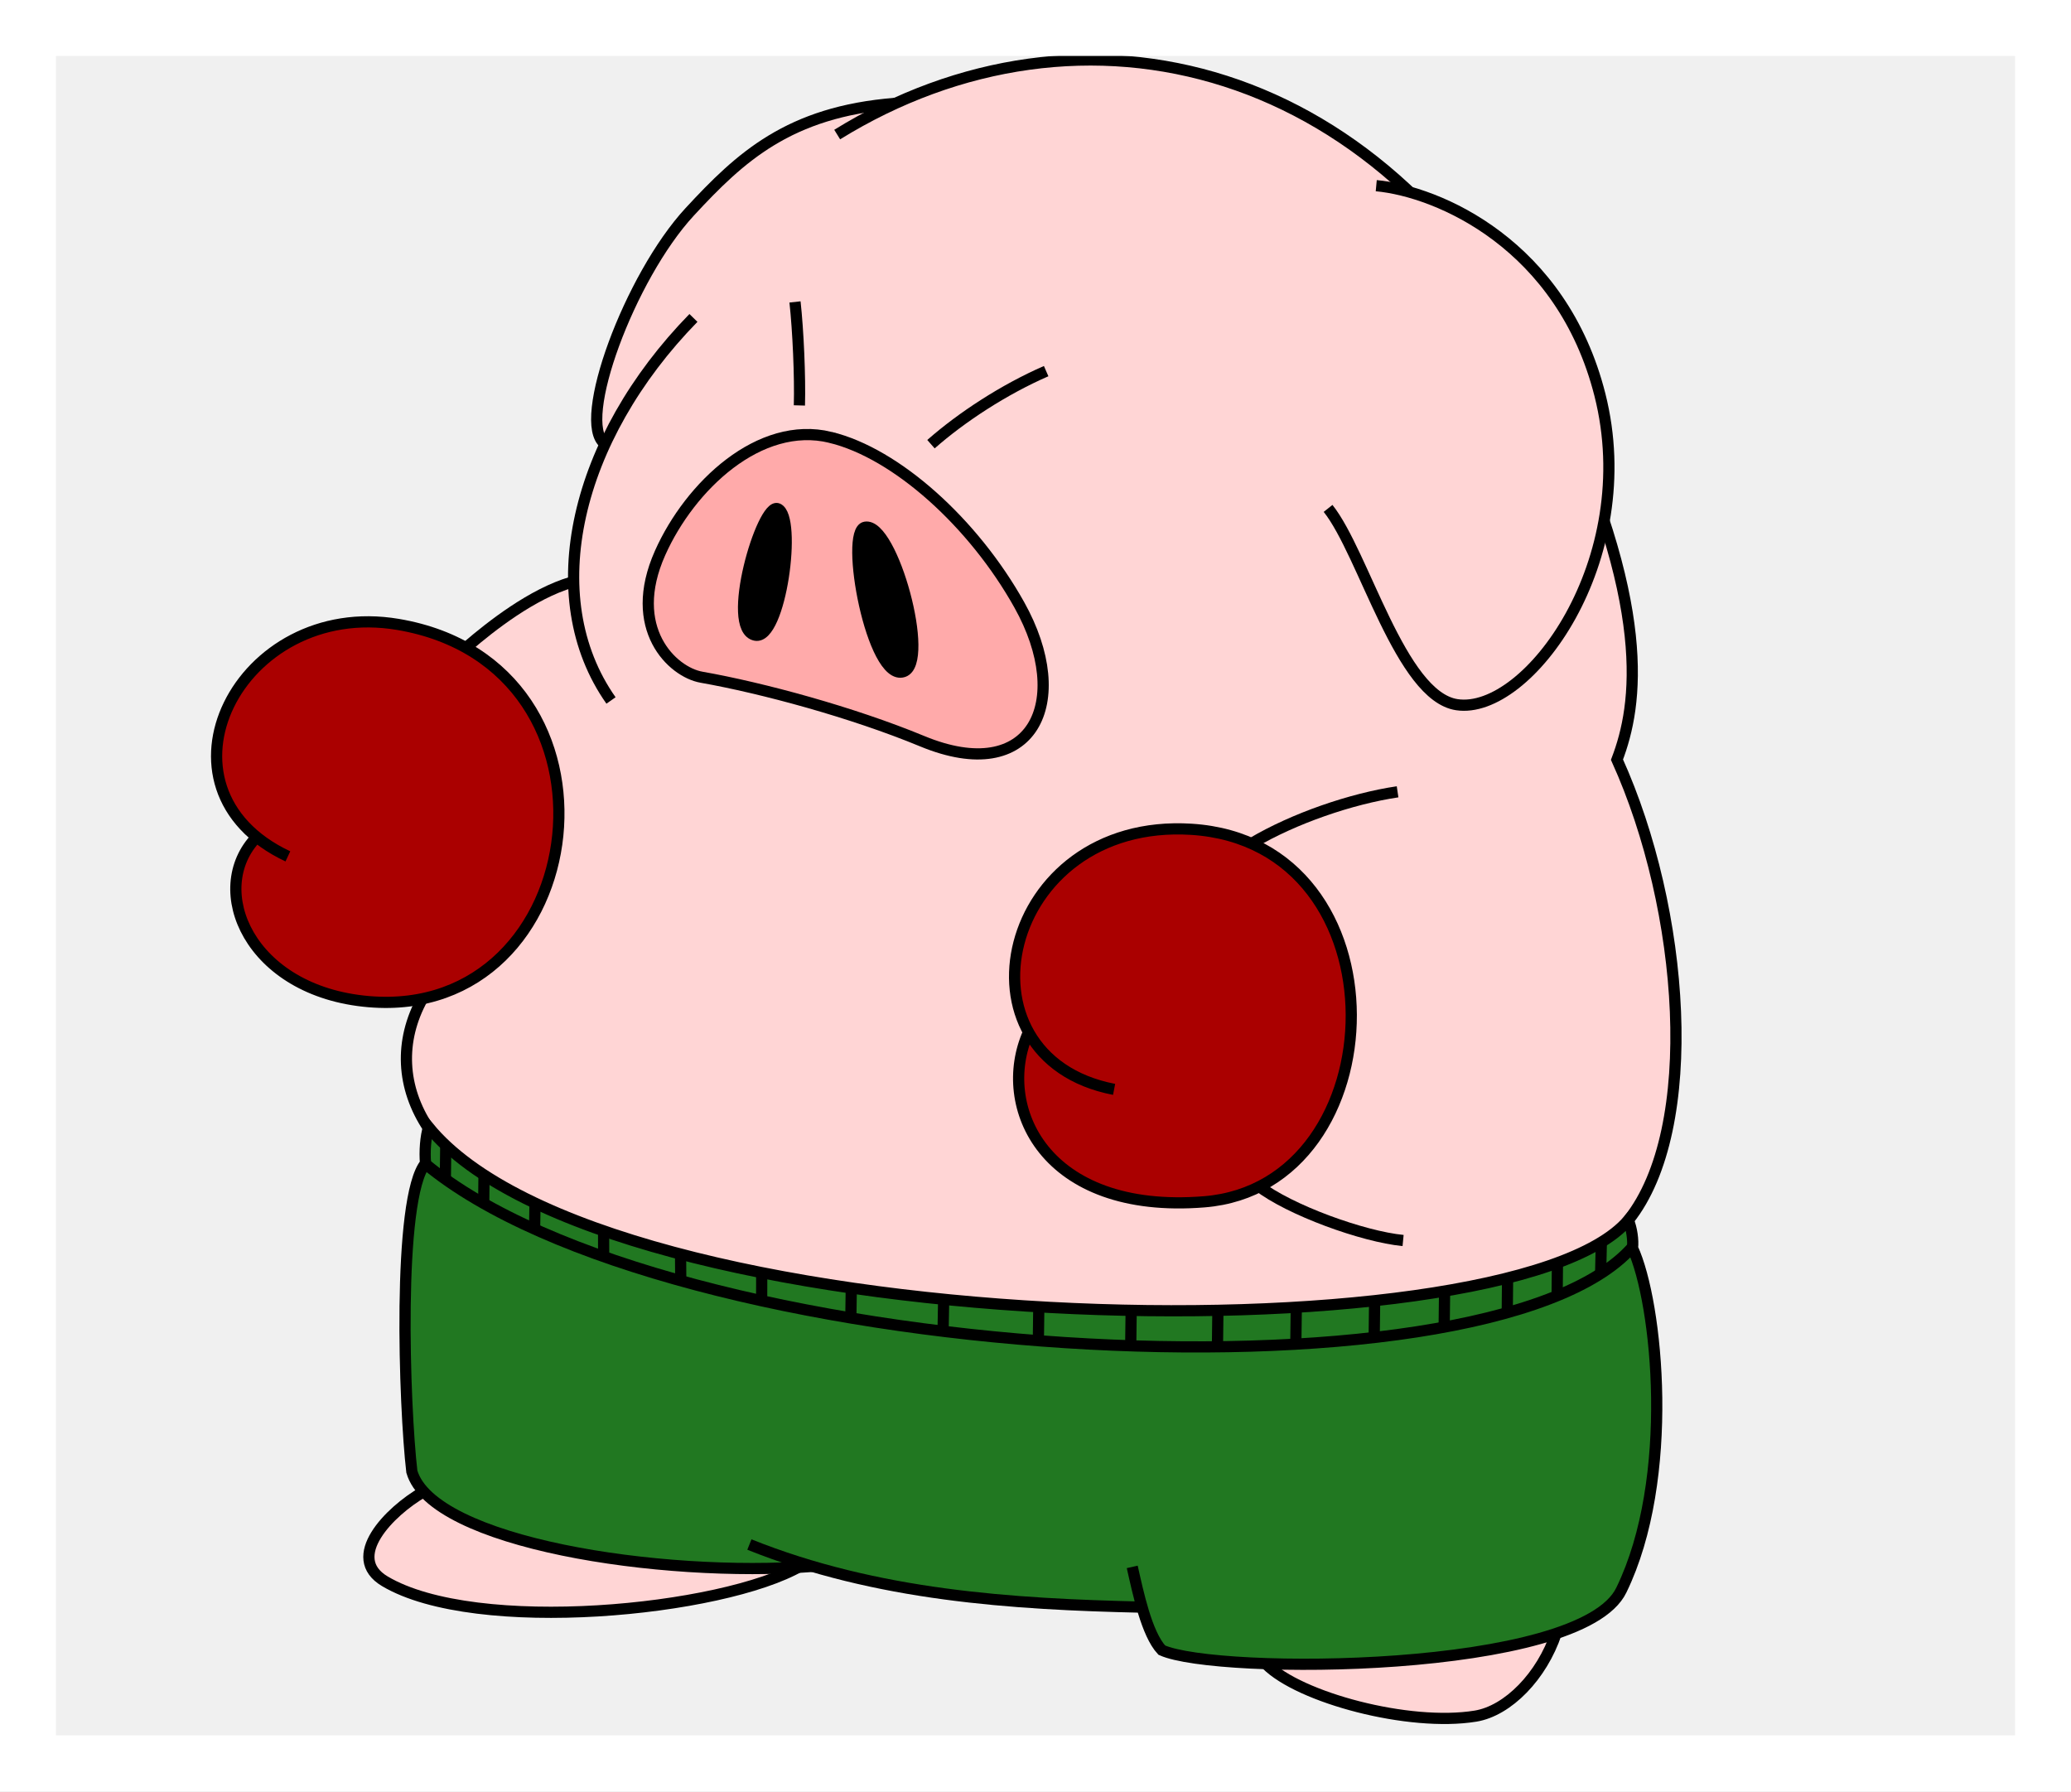
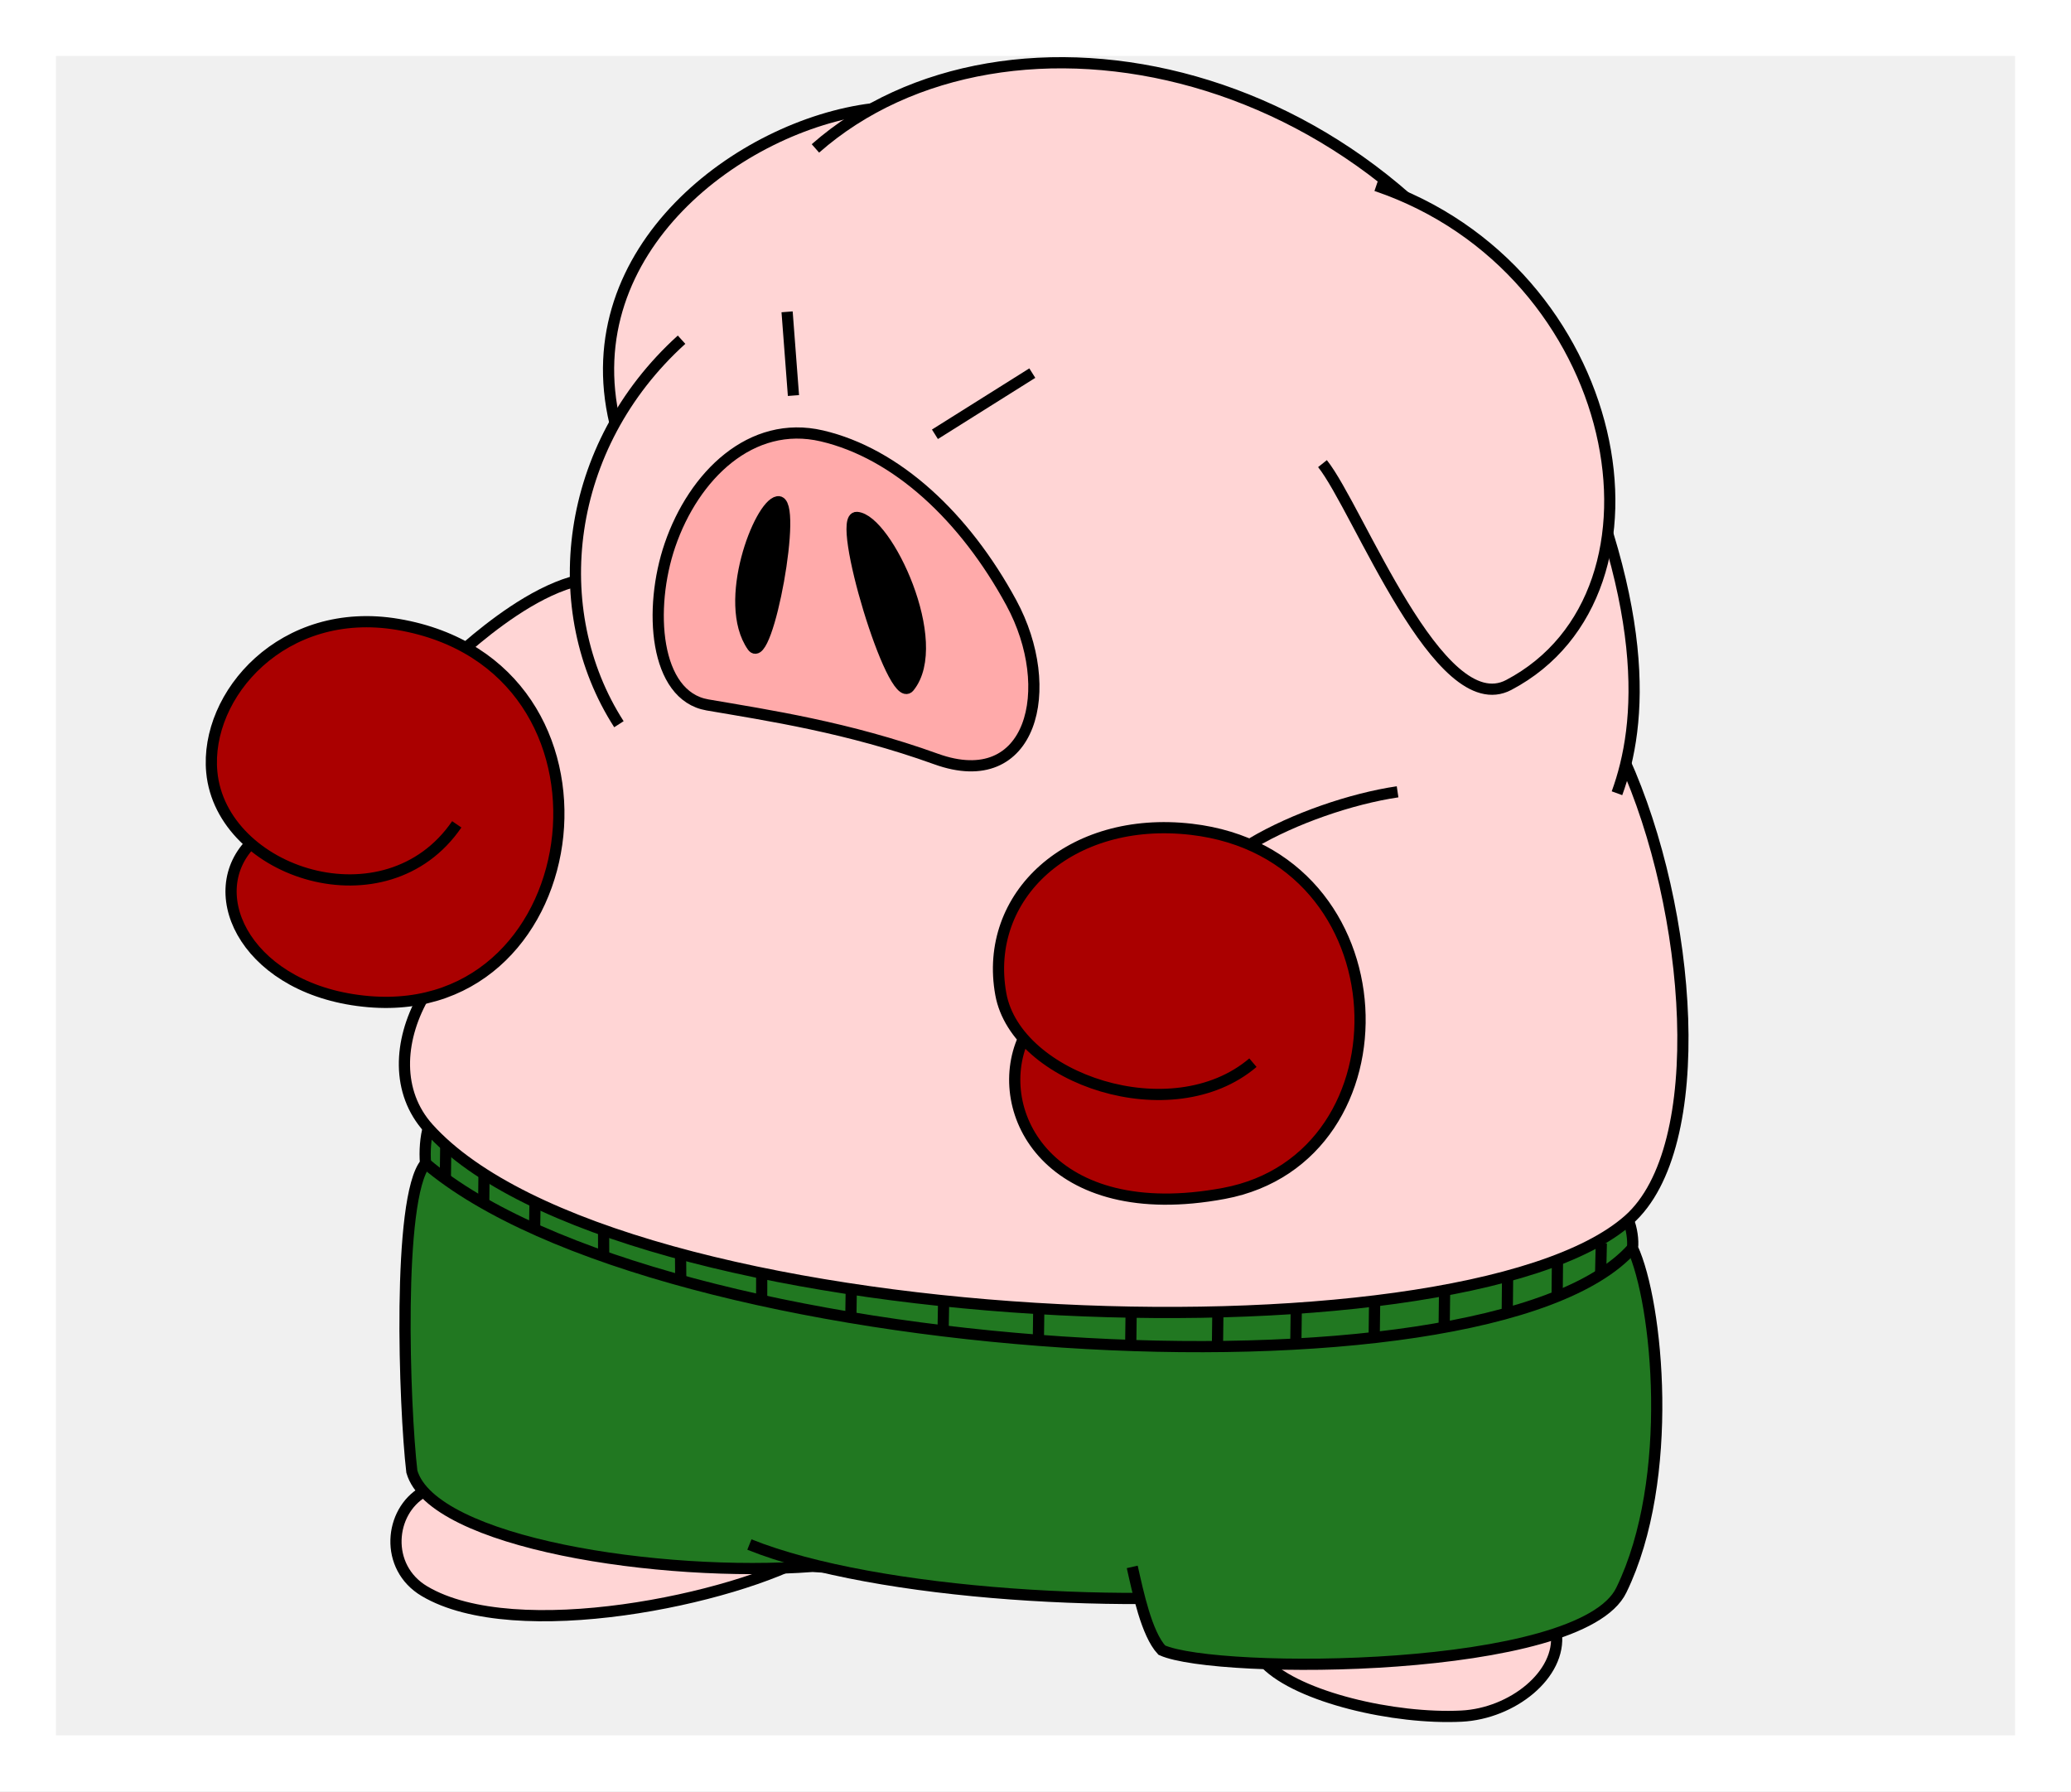
<svg xmlns="http://www.w3.org/2000/svg" xmlns:xlink="http://www.w3.org/1999/xlink" width="370" height="320" id="svg2" version="1.1" enable-background="new">
  <defs id="defs4">
    <linearGradient id="linearGradient12499-5-3">
      <stop id="stop12501-0-8" offset="0" style="stop-color:#ffd5d5;stop-opacity:1;" />
      <stop id="stop12503-9-9" offset="1" style="stop-color:#ffd5d5;stop-opacity:0;" />
    </linearGradient>
    <linearGradient id="linearGradient12499-5">
      <stop id="stop12501-0" offset="0" style="stop-color:#ffd5d5;stop-opacity:1;" />
      <stop id="stop12503-9" offset="1" style="stop-color:#ffd5d5;stop-opacity:0;" />
    </linearGradient>
    <linearGradient id="linearGradient12499-8">
      <stop id="stop12501-6" offset="0" style="stop-color:#ffd5d5;stop-opacity:1;" />
      <stop id="stop12503-0" offset="1" style="stop-color:#ffd5d5;stop-opacity:0;" />
    </linearGradient>
    <linearGradient gradientTransform="translate(0,-7)" gradientUnits="userSpaceOnUse" y2="78.526" x2="178.782" y1="135.026" x1="175.86" id="linearGradient12505-2" xlink:href="#linearGradient12499-8" />
    <linearGradient id="linearGradient12499-9">
      <stop id="stop12501-8" offset="0" style="stop-color:#ffd5d5;stop-opacity:1;" />
      <stop id="stop12503-6" offset="1" style="stop-color:#ffd5d5;stop-opacity:0;" />
    </linearGradient>
    <linearGradient gradientTransform="translate(0,-7)" gradientUnits="userSpaceOnUse" y2="78.526" x2="178.782" y1="135.026" x1="175.86" id="linearGradient12505-1" xlink:href="#linearGradient12499-9" />
    <linearGradient id="linearGradient12499">
      <stop id="stop12501" offset="0" style="stop-color:#ffd5d5;stop-opacity:1;" />
      <stop id="stop12503" offset="1" style="stop-color:#ffd5d5;stop-opacity:0;" />
    </linearGradient>
    <linearGradient xlink:href="#linearGradient12499" id="linearGradient4842" gradientUnits="userSpaceOnUse" gradientTransform="matrix(0.9832367,-0.1823339,0.1823339,0.9832367,74.73669,42.60225)" x1="175.86" y1="135.026" x2="180.123" y2="104.201" />
    <linearGradient xlink:href="#linearGradient12499-5" id="linearGradient4848" gradientUnits="userSpaceOnUse" gradientTransform="matrix(0.9958606,-0.09089341,0.09089341,0.9958606,90.23407,51.0497)" x1="184.389" y1="140.775" x2="178.004" y2="106.502" />
    <linearGradient xlink:href="#linearGradient12499-5-3" id="linearGradient4854" gradientUnits="userSpaceOnUse" gradientTransform="matrix(0.9985031,0.05469451,-0.05469451,0.9985031,114.0699,56.17685)" x1="186.741" y1="139.741" x2="168.636" y2="87.226" />
  </defs>
  <g id="layer2" style="display:none">
    <path style="fill:none;stroke:#0000ff;stroke-width:1px;stroke-linecap:butt;stroke-linejoin:miter;stroke-opacity:1" d="M 10,310 360,10" id="path3025" />
    <path style="fill:none;stroke:#0000ff;stroke-width:1px;stroke-linecap:butt;stroke-linejoin:miter;stroke-opacity:1" d="M 10,10 360,310" id="path3027" />
    <path style="fill:none;stroke:#ff0000;stroke-width:1px;stroke-linecap:butt;stroke-linejoin:miter;stroke-opacity:1;display:inline" d="m 10,0 0,320" id="path3006" />
    <path style="fill:none;stroke:#ff0000;stroke-width:1px;stroke-linecap:butt;stroke-linejoin:miter;stroke-opacity:1;display:inline" d="m 360,0 0,320" id="path3010" />
    <path style="fill:none;stroke:#ff0000;stroke-width:1px;stroke-linecap:butt;stroke-linejoin:miter;stroke-opacity:1;display:inline" d="M 0,10 370,10" id="path3016" />
    <path transform="translate(84.7158,27.7117)" style="fill:none;stroke:#ff0000;stroke-width:1px;stroke-linecap:butt;stroke-linejoin:miter;stroke-opacity:1;display:inline" d="m -84.716,282.288 370,0" id="path3018" />
  </g>
  <g id="layer11" style="display:inline">
-     <path style="fill:#ffd5d5;stroke:none;display:inline" d="m 75.274,178.369 c -4.224,7.628 -4.548,15.787 1.185,23.428 l -1.025,64.625 c -11.447,6.809 -10.373,13.963 -6.43,16.308 11.088,6.594 56.47,7.699 72.946,-2.557 31.1,-19.358 55.088,-3.98 84.203,17.14 8.044,5.835 25.504,11.23 37.396,9.29 5.825,-0.95 12.121,-7.144 14.69,-14.828 l 12.684,-73.809 c 12.98,-16.306 10.067,-55.511 -2.049,-82.25 3.706,-9.717 6.32,-27.505 -12.06,-65.938 C 248.344,10.245 194.547,1.239 159.946,18.49 c -15.133,0.264 -27.737,9.641 -36.736,19.363 -10.746,11.608 -21.085,38.458 -15.23,41.453 -3.354,8.29 -6.043,14.889 -5.536,24.702 -8.451,2.645 -14.944,7.87 -19.251,11.575" id="path6200-5" />
-     <path style="fill:none;stroke:#000000;stroke-width:2;stroke-linecap:butt;stroke-linejoin:miter;stroke-opacity:1;display:inline" d="m 149.571,24.038 c 43.449,-26.868 99.007,-13.826 127.477,45.708 18.38,38.433 15.545,56.244 11.839,65.96 12.116,26.74 15.048,65.922 2.067,82.228" id="path6178" />
-     <path style="fill:none;stroke:#000000;stroke-width:2;stroke-linecap:butt;stroke-linejoin:miter;stroke-opacity:1;display:inline" d="m 166.326,79.349 c 5.475,-4.82 13.039,-9.767 20.578,-13.05" id="path6180" />
-     <path style="fill:none;stroke:#000000;stroke-width:2;stroke-linecap:butt;stroke-linejoin:miter;stroke-opacity:1;display:inline" d="m 142.034,53.937 c 0.566,5.137 0.928,13.357 0.784,18.489" id="path6182" />
-     <path style="fill:#ffaaaa;stroke:#000000;stroke-width:2;stroke-linecap:butt;stroke-linejoin:miter;stroke-opacity:1;display:inline" d="m 148.348,78.123 c -12.636,-3.063 -25.075,8.692 -30.416,20.657 -6.013,13.471 2.158,21.273 7.399,22.198 10.783,1.902 26.911,6.249 39.43,11.431 19.671,8.142 27.078,-6.952 17.336,-24.372 -8.144,-14.562 -21.922,-27.046 -33.749,-29.913 z" id="path6184" />
-     <path style="fill:none;stroke:#000000;stroke-width:2;stroke-linecap:butt;stroke-linejoin:miter;stroke-opacity:1;display:inline" d="m 108.04,79.25 c -5.153,-3.797 4.438,-29.801 15.184,-41.409 8.999,-9.722 17.682,-17.875 36.732,-19.374" id="path6186" />
-     <path style="fill:none;stroke:#000000;stroke-width:2;stroke-linecap:butt;stroke-linejoin:miter;stroke-opacity:1;display:inline" d="M 123.888,56.795 C 102.86,78.313 96.077,106.567 109.16,125.131" id="path6188" />
-     <path style="fill:#ffd5d5;stroke:#000000;stroke-width:2;stroke-linecap:butt;stroke-linejoin:miter;stroke-opacity:1;display:inline" d="m 237.272,90.821 c 6.415,8.055 12.941,33.55 23.008,35.065 12.65,1.904 33.041,-25.781 25.556,-55.365 -6.782,-26.805 -28.822,-36.319 -39.957,-37.351" id="path6190" />
-     <path style="fill:none;stroke:#000000;stroke-width:2;stroke-linecap:butt;stroke-linejoin:miter;stroke-opacity:1;display:inline" d="m 102.133,104.005 c -7.063,2.083 -14.399,7.839 -18.706,11.544" id="path6194" />
-     <path style="fill:#217821;stroke:none;display:inline" d="m 207.615,294.826 c 9.768,4.432 74.54,4.752 81.771,-10.261 9.823,-20.146 6.415,-50.148 2.311,-61.657 4e-5,-1.735 -0.093,-4.01 -0.762,-4.756 -18.288,22.124 -172.478,25.476 -214.401,-16.605 -0.424,1.504 -0.28,4.057 -0.477,6.176 -4.96,11.62 -3.838,43.49 -2.456,55.306 3.665,12.745 49.489,20.658 71.034,16.61 17.456,5.714 34.803,7.326 59.268,7.351 0.175,0.939 0.996,4.929 3.713,7.836 z" id="path6196-2" />
-     <path style="fill:none;stroke:#000000;stroke-width:2;stroke-linecap:butt;stroke-linejoin:miter;stroke-opacity:1;display:inline" d="m 145.161,279.823 c -27.183,2.05 -67.917,-4.189 -71.582,-16.934 -1.348,-11.528 -2.671,-48.912 2.447,-55.072 -0.193,-2.055 0.009,-4.815 0.546,-6.473 31.419,38.343 192.734,41.994 214.334,16.629 0.622,1.448 0.918,3.599 0.753,4.979 4.495,9.687 7.692,41.24 -1.992,61.102 -7.231,15.013 -72.335,15.156 -82.103,10.725 -2.717,-2.907 -4.256,-10.334 -5.281,-14.868" id="path6196" />
-     <path style="fill:none;stroke:#000000;stroke-width:2;stroke-linecap:butt;stroke-linejoin:miter;stroke-opacity:1;display:inline" d="m 133.885,275.916 c 22.74,9.126 46.903,10.66 70.097,11.185" id="path6198" />
-     <path style="fill:none;stroke:#000000;stroke-width:2;stroke-linecap:butt;stroke-linejoin:miter;stroke-opacity:1;display:inline" d="m 75.508,178.337 c -4.224,7.628 -3.799,15.968 1.059,23.234" id="path6200" />
-     <path style="fill:#aa0000;stroke:none;display:inline" d="m 213.778,148.21 c 36.35,2.434 35.544,63.759 2.305,66.545 -28.709,2.406 -39.289,-17.881 -32.403,-30.159 -5.75,-6.136 -3.981,-38.669 30.098,-36.387 z" id="path6202-5" />
-     <path style="fill:none;stroke:#000000;stroke-width:2;stroke-linecap:butt;stroke-linejoin:miter;stroke-opacity:1;display:inline" d="m 199.043,194.606 c -29.66,-5.71 -20.274,-48.61 13.812,-46.46 38.6,2.434 36.794,63.759 2.305,66.545 -28.716,2.32 -37.289,-17.131 -31.438,-30.232" id="path6202" />
-     <path style="fill:#aa0000;stroke:none;display:inline" d="m 71.87,111.579 c 43.003,7.263 34.072,70.806 -6.027,67.388 -21.379,-1.822 -28.608,-21.769 -20.119,-29.337 -16.453,-12.594 -2.279,-42.852 26.146,-38.051 z" id="path6204-1" />
-     <path style="fill:none;stroke:#000000;stroke-width:2;stroke-linecap:butt;stroke-linejoin:miter;stroke-opacity:1;display:inline" d="m 51.432,152.983 c -25.888,-12.18 -8.753,-46.238 19.672,-41.437 43.003,7.263 34.867,70.806 -5.232,67.388 -21.379,-1.822 -29.006,-20.089 -20.052,-29.364" id="path6204" />
-     <path style="fill:none;stroke:#000000;stroke-width:2;stroke-linecap:butt;stroke-linejoin:miter;stroke-opacity:1;display:inline" d="m 223.724,150.604 c 7.46,-4.413 17.685,-7.925 25.965,-9.155" id="path6206" />
+     <path id="path6216" d="m 75.652,266.499 c -6.104,3.52 -7.034,13.463 0.178,17.749 16.28,9.674 55.344,1.454 69.355,-6.64 l 67.163,-10.017 13.773,29.601 c 5.938,5.99 22.95,9.975 34.984,9.378 9.075,-0.45 17.871,-7.425 16.94,-14.859" style="fill:#ffd5d5;stroke:#000000;stroke-width:2;stroke-linecap:butt;stroke-linejoin:miter;stroke-opacity:1;display:inline" />
+     <path style="fill:#217821;stroke:#000000;stroke-width:2;stroke-linecap:butt;stroke-linejoin:miter;stroke-opacity:1;display:inline" d="m 289.413,220.729 -51.03,64.984 -93.221,-5.89 c -27.183,2.05 -67.917,-4.189 -71.582,-16.934 -1.348,-11.528 -2.671,-48.912 2.447,-55.072 -0.193,-2.055 0.009,-4.815 0.546,-6.473" id="path6800" />
+     <path style="fill:#217821;stroke:#000000;stroke-width:2;stroke-linecap:butt;stroke-linejoin:miter;stroke-opacity:1;display:inline" d="m 133.885,275.916 c 22.74,9.126 69.177,11.72 97.674,8.003" id="path6198" />
+     <path style="fill:#217821;stroke:#000000;stroke-width:2;stroke-linecap:butt;stroke-linejoin:miter;stroke-opacity:1;display:inline" d="m 290.906,217.974 c 0.622,1.448 0.918,3.599 0.753,4.979 4.495,9.687 7.692,41.24 -1.992,61.102 -7.231,15.013 -72.335,15.156 -82.103,10.725 -2.717,-2.907 -4.256,-10.334 -5.281,-14.868" id="path6196" />
    <path style="fill:none;stroke:#000000;stroke-width:2;stroke-linecap:butt;stroke-linejoin:miter;stroke-opacity:1;display:inline" d="m 224.727,211.776 c 5.638,4.383 18.798,9.142 25.946,9.83" id="path6208" />
-     <path id="path6212" d="m 154.578,94.182 c 4.864,-0.886 11.707,24.166 6.826,25.8 -5.631,1.886 -10.608,-25.112 -6.826,-25.8 z" style="fill:#000000;stroke:#000000;stroke-width:2;stroke-linecap:butt;stroke-linejoin:miter;stroke-opacity:1;display:inline" />
-     <path id="path6214" d="m 138.956,90.885 c 3.444,1.5 0.511,23.506 -4.017,22.582 -5.504,-1.123 1.24,-23.791 4.017,-22.582 z" style="fill:#000000;stroke:#000000;stroke-width:2;stroke-linecap:butt;stroke-linejoin:miter;stroke-opacity:1;display:inline" />
-     <path id="path6216" d="m 75.652,266.499 c -6.104,3.52 -14.105,11.695 -6.893,15.981 16.28,9.674 60.293,5.343 74.305,-2.751" style="fill:none;stroke:#000000;stroke-width:2;stroke-linecap:butt;stroke-linejoin:miter;stroke-opacity:1;display:inline" />
-     <path id="path6218" d="m 226.21,297.281 c 5.938,5.99 25.504,11.23 37.396,9.29 5.825,-0.95 11.871,-7.175 14.44,-14.859" style="fill:none;stroke:#000000;stroke-width:2;stroke-linecap:butt;stroke-linejoin:miter;stroke-opacity:1;display:inline" />
-     <path id="path5091" d="m 75.96,207.886 c 43.355,35.962 189.678,44.282 215.642,14.939" style="fill:none;stroke:#000000;stroke-width:2;stroke-linecap:butt;stroke-linejoin:miter;stroke-opacity:1" />
+     <path id="path5091" d="m 76.026,207.815 c 41.94,35.608 189.67,44.482 215.634,15.138" style="fill:none;stroke:#000000;stroke-width:2;stroke-linecap:butt;stroke-linejoin:miter;stroke-opacity:1" />
    <path id="path5093" d="m 79.64,204.53 -0.078,6.171" style="fill:none;stroke:#000000;stroke-width:2;stroke-linecap:butt;stroke-linejoin:miter;stroke-opacity:1" />
    <path id="path5093-6" d="m 86.473,209.828 -0.056,5.221" style="fill:none;stroke:#000000;stroke-width:2;stroke-linecap:butt;stroke-linejoin:miter;stroke-opacity:1;display:inline" />
    <path id="path5093-1" d="m 95.588,214.848 -0.078,4.735" style="fill:none;stroke:#000000;stroke-width:2;stroke-linecap:butt;stroke-linejoin:miter;stroke-opacity:1;display:inline" />
    <path id="path5093-1-4" d="m 107.838,219.848 0.011,4.602" style="fill:none;stroke:#000000;stroke-width:2;stroke-linecap:butt;stroke-linejoin:miter;stroke-opacity:1;display:inline" />
    <path id="path5093-1-2" d="m 121.588,223.981 0.033,4.668" style="fill:none;stroke:#000000;stroke-width:2;stroke-linecap:butt;stroke-linejoin:miter;stroke-opacity:1;display:inline" />
    <path id="path5093-1-3" d="m 136.088,227.348 -0.011,4.934" style="fill:none;stroke:#000000;stroke-width:2;stroke-linecap:butt;stroke-linejoin:miter;stroke-opacity:1;display:inline" />
    <path id="path5093-1-22" d="m 152.088,230.098 -0.078,5.265" style="fill:none;stroke:#000000;stroke-width:2;stroke-linecap:butt;stroke-linejoin:miter;stroke-opacity:1;display:inline" />
    <path id="path5093-1-1" d="m 168.588,232.348 -0.1,5.464" style="fill:none;stroke:#000000;stroke-width:2;stroke-linecap:butt;stroke-linejoin:miter;stroke-opacity:1;display:inline" />
    <path id="path5093-1-1-6" d="m 185.588,233.598 -0.078,5.928" style="fill:none;stroke:#000000;stroke-width:2;stroke-linecap:butt;stroke-linejoin:miter;stroke-opacity:1;display:inline" />
    <path id="path5093-1-1-8" d="m 202.088,234.348 -0.078,6.171" style="fill:none;stroke:#000000;stroke-width:2;stroke-linecap:butt;stroke-linejoin:miter;stroke-opacity:1;display:inline" />
    <path id="path5093-1-1-5" d="m 217.588,234.098 -0.078,6.171" style="fill:none;stroke:#000000;stroke-width:2;stroke-linecap:butt;stroke-linejoin:miter;stroke-opacity:1;display:inline" />
    <path id="path5093-1-1-7" d="m 231.588,233.848 -0.078,6.171" style="fill:none;stroke:#000000;stroke-width:2;stroke-linecap:butt;stroke-linejoin:miter;stroke-opacity:1;display:inline" />
    <path id="path5093-1-1-7-1" d="m 245.588,232.598 -0.078,6.171" style="fill:none;stroke:#000000;stroke-width:2;stroke-linecap:butt;stroke-linejoin:miter;stroke-opacity:1;display:inline" />
    <path id="path5093-1-1-7-8" d="m 258.088,230.598 -0.078,6.414" style="fill:none;stroke:#000000;stroke-width:2;stroke-linecap:butt;stroke-linejoin:miter;stroke-opacity:1;display:inline" />
    <path id="path5093-1-1-7-9" d="m 269.338,228.598 -0.056,5.818" style="fill:none;stroke:#000000;stroke-width:2;stroke-linecap:butt;stroke-linejoin:miter;stroke-opacity:1;display:inline" />
    <path id="path5093-1-1-7-2" d="m 278.25,225.612 -0.056,5.884" style="fill:none;stroke:#000000;stroke-width:2;stroke-linecap:butt;stroke-linejoin:miter;stroke-opacity:1;display:inline" />
    <path id="path5093-1-1-7-7" d="m 286.088,222.098 -0.122,5.42" style="fill:none;stroke:#000000;stroke-width:2;stroke-linecap:butt;stroke-linejoin:miter;stroke-opacity:1;display:inline" />
+     <path style="fill:#ffd5d5;stroke:#000000;stroke-width:2;stroke-linecap:butt;stroke-linejoin:miter;stroke-opacity:1;display:inline" d="m 109.866,75.558 c -7.373,-31.046 22.453,-53.192 45.935,-56.12 L 289.063,139.988 110.179,120.249 z" id="path6186" />
+     <path style="fill:#ffd5d5;stroke:#000000;stroke-width:2;stroke-linecap:butt;stroke-linejoin:miter;stroke-opacity:1;display:inline" d="m 102.133,104.005 c -7.063,2.083 -14.399,7.839 -18.706,11.544 l -7.919,62.788 c -4.224,7.628 -4.798,16.746 1.059,23.234 33.518,37.128 184.04,43.173 214.387,16.363 14.711,-12.996 11.299,-55.488 -0.817,-82.228" id="path6194" />
+     <path style="fill:#aa0000;stroke:#000000;stroke-width:2;stroke-linecap:butt;stroke-linejoin:miter;stroke-opacity:1;display:inline" d="m 223.846,189.839 c -14.486,12.315 -42.288,2.926 -45.041,-12.237 -3.184,-17.535 12.315,-31.979 34.05,-29.455 38.419,4.461 39.82,58.703 5.805,65.045 -31.216,5.82 -41.673,-14.571 -35.822,-27.671" id="path6202" />
+     <path style="fill:#aa0000;stroke:#000000;stroke-width:2;stroke-linecap:butt;stroke-linejoin:miter;stroke-opacity:1;display:inline" d="m 81.605,147.261 c -12.658,18.464 -42.068,8.754 -43.766,-9.329 -1.295,-13.791 12.707,-29.883 33.265,-26.386 42.995,7.314 34.867,70.806 -5.232,67.388 -21.379,-1.822 -30.049,-18.964 -21.095,-28.239" id="path6204" />
+     <path style="fill:none;stroke:#000000;stroke-width:2;stroke-linecap:butt;stroke-linejoin:miter;stroke-opacity:1;display:inline" d="M 167.033,77.581 184.429,66.653" id="path6180" />
+     <path style="fill:none;stroke:#000000;stroke-width:2;stroke-linecap:butt;stroke-linejoin:miter;stroke-opacity:1;display:inline" d="m 140.62,55.705 1.137,14.954" id="path6182" />
+     <path style="fill:#ffaaaa;stroke:#000000;stroke-width:2;stroke-linecap:butt;stroke-linejoin:miter;stroke-opacity:1;display:inline" d="m 146.848,77.873 c -12.66,-2.961 -22.898,7.098 -27.148,19.493 -3.892,11.35 -2.792,26.93 6.692,28.561 10.791,1.856 25.084,3.982 40.844,9.663 17.198,6.199 21.751,-12.596 13.447,-27.907 -8.331,-15.361 -20.507,-26.693 -33.835,-29.81 z" id="path6184" />
+     <path style="fill:#ffd5d5;stroke:#000000;stroke-width:2;stroke-linecap:butt;stroke-linejoin:miter;stroke-opacity:1;display:inline" d="M 121.766,60.684 C 100.739,79.727 97.491,109.042 110.574,129.374" id="path6188" />
+     <path style="fill:#ffd5d5;stroke:#000000;stroke-width:2;stroke-linecap:butt;stroke-linejoin:miter;stroke-opacity:1;display:inline" d="m 288.887,141.706 c 4.456,-12.217 6.541,-33.527 -11.839,-71.96 C 248.578,10.212 179.631,-3.355 145.682,26.513" id="path6200" />
+     <path style="fill:none;stroke:#000000;stroke-width:2;stroke-linecap:butt;stroke-linejoin:miter;stroke-opacity:1;display:inline" d="m 223.724,150.604 c 7.46,-4.413 17.685,-7.925 25.965,-9.155" id="path6206" />
+     <path id="path6212" d="m 153.078,92.432 c 5.364,0.364 15.761,22.42 9.326,30.3 -2.891,3.54 -13.162,-30.561 -9.326,-30.3 z" style="fill:#000000;stroke:#000000;stroke-width:2;stroke-linecap:butt;stroke-linejoin:miter;stroke-opacity:1;display:inline" />
+     <path id="path6214" d="m 138.956,89.635 c 3.707,-0.612 -1.869,29.62 -4.517,25.832 -5.504,-7.873 1.24,-25.291 4.517,-25.832 z" style="fill:#000000;stroke:#000000;stroke-width:2;stroke-linecap:butt;stroke-linejoin:miter;stroke-opacity:1;display:inline" />
+     <path style="fill:#ffd5d5;stroke:#000000;stroke-width:2;stroke-linecap:butt;stroke-linejoin:miter;stroke-opacity:1;display:inline" d="m 236.272,82.821 c 6.415,8.055 20.797,46.108 33.271,39.544 31.593,-16.623 20.503,-74.213 -23.663,-89.196" id="path6190" />
  </g>
  <g id="layer7" style="display:inline;">
    <path style="fill:#ffffff;stroke:none;display:inline" d="m 0,0 0,320 370,0 0,-320 -10,10 0,300 -350,0 0,-300 350,0 10,-10 z" id="path21072" />
  </g>
</svg>
